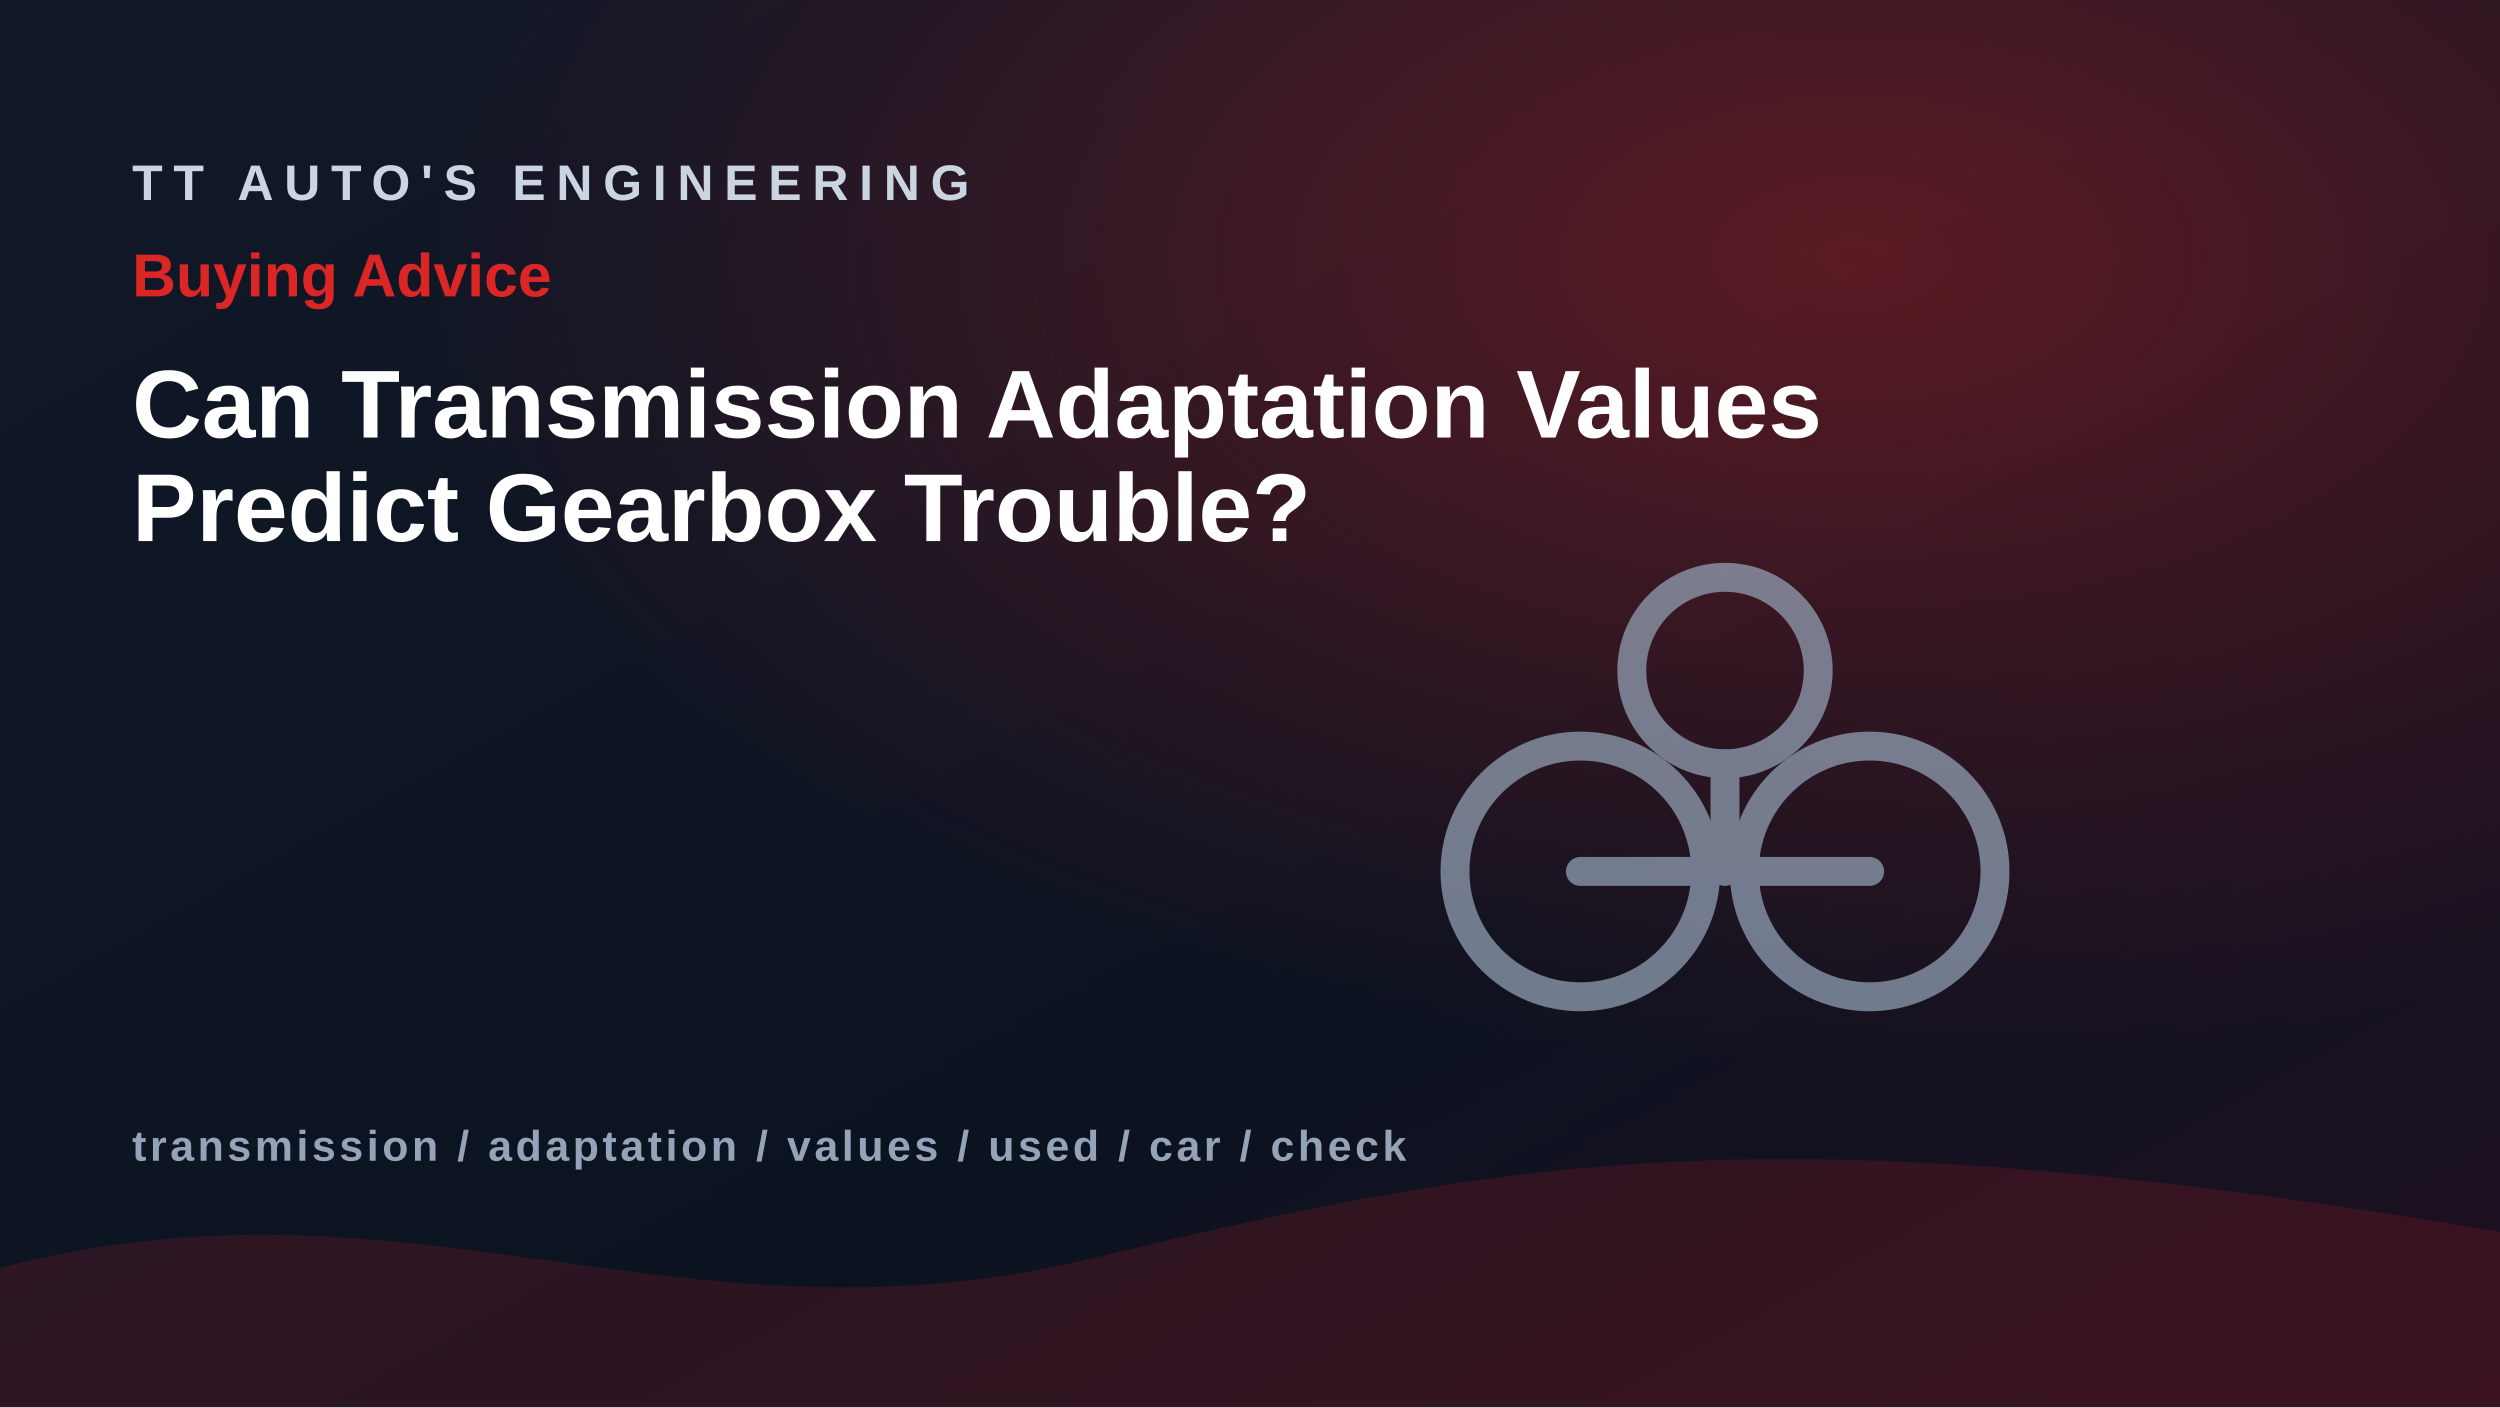
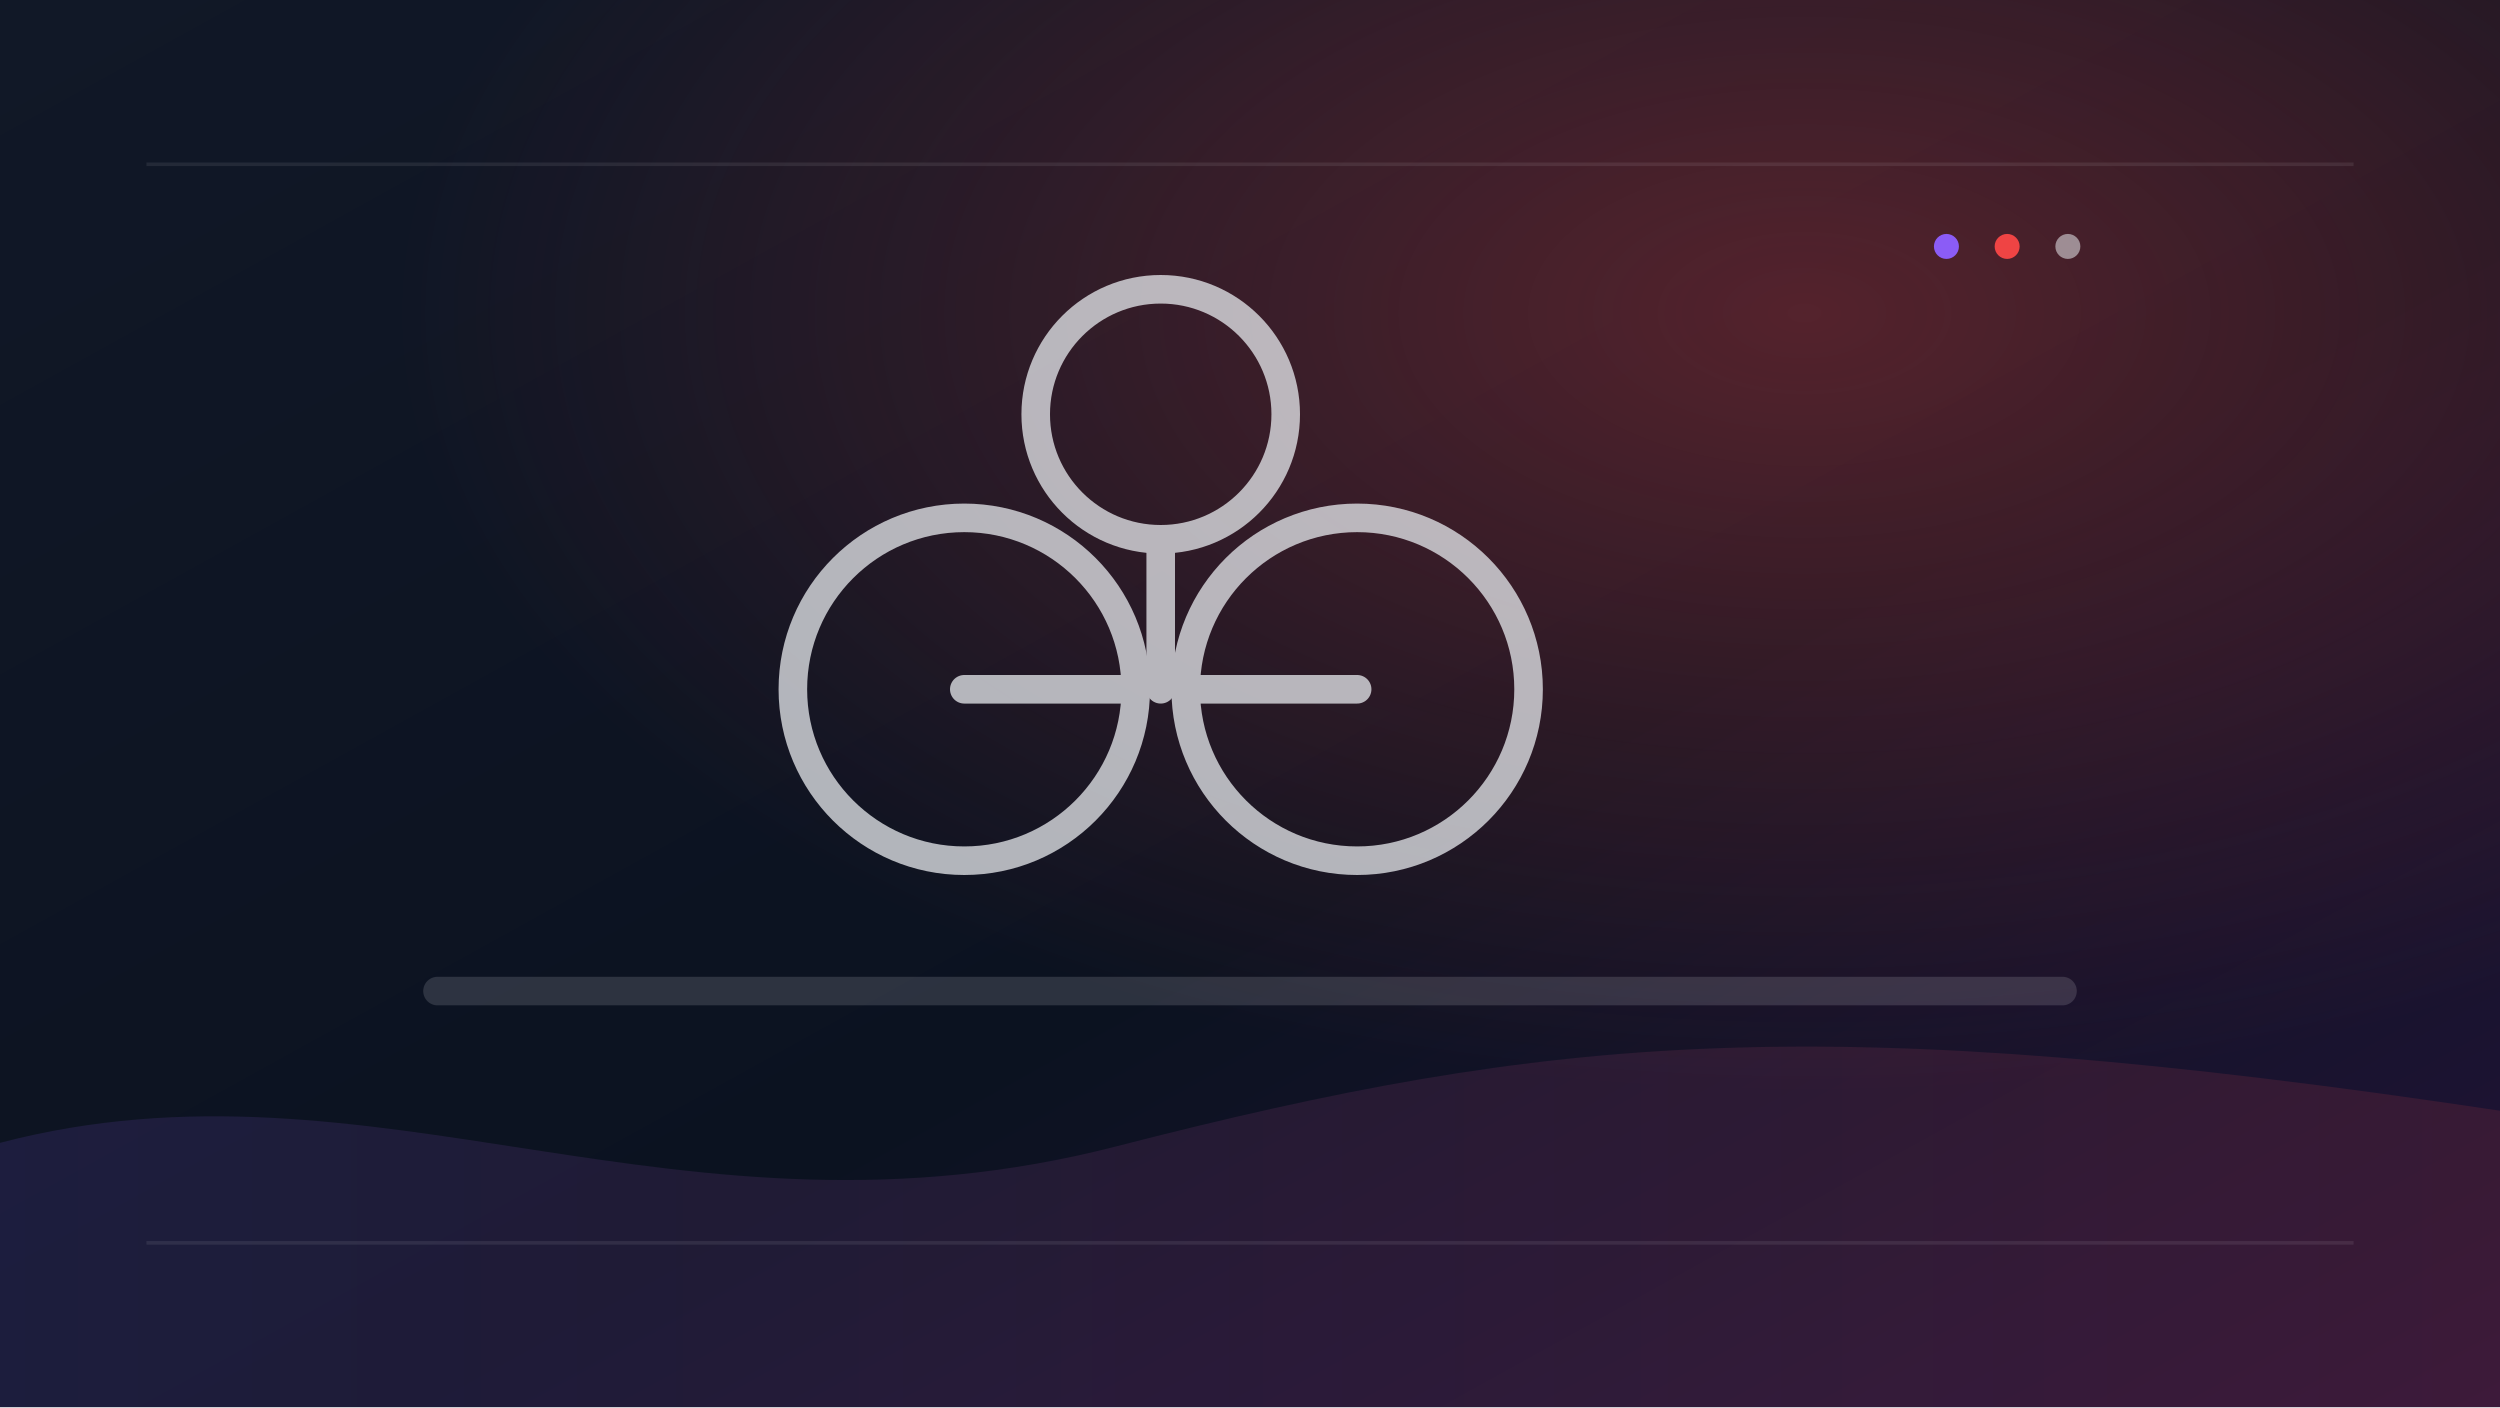
<svg xmlns="http://www.w3.org/2000/svg" width="1400" height="788" viewBox="0 0 1400 788">
  <defs>
-     <linearGradient id="g" x1="0" x2="1" y1="0" y2="1">
+     <linearGradient id="bg" x1="0" x2="1" y1="0" y2="1">
      <stop stop-color="#111827" />
-       <stop offset="0.62" stop-color="#0b1220" />
-       <stop offset="1" stop-color="#1f1020" />
+       <stop offset=".58" stop-color="#0b1220" />
+       <stop offset="1" stop-color="#221338" />
    </linearGradient>
-     <radialGradient id="r" cx="74%" cy="18%" r="58%">
-       <stop stop-color="#dc2626" stop-opacity="0.38" />
-       <stop offset="1" stop-color="#dc2626" stop-opacity="0" />
+     <radialGradient id="glow" cx="72%" cy="22%" r="56%">
+       <stop stop-color="#ef4444" stop-opacity=".32" />
+       <stop offset="1" stop-color="#ef4444" stop-opacity="0" />
    </radialGradient>
+     <linearGradient id="line" x1="0" x2="1">
+       <stop stop-color="#8b5cf6" />
+       <stop offset="1" stop-color="#ef4444" />
+     </linearGradient>
  </defs>
-   <rect width="1400" height="788" fill="url(#g)" />
-   <rect width="1400" height="788" fill="url(#r)" />
-   <path d="M0 710 C 230 650 380 760 610 705 S 990 620 1400 690 L 1400 788 L 0 788 Z" fill="#dc2626" opacity="0.16" />
-   <g fill="none" stroke="#94a3b8" stroke-width="18" stroke-linecap="round" stroke-linejoin="round" opacity="0.72" transform="translate(570 92) scale(0.9)">
-     <circle cx="350" cy="440" r="78" />
-     <circle cx="530" cy="440" r="78" />
-     <circle cx="440" cy="315" r="58" />
-     <path d="M440 373v67M428 440h-78M452 440h78" />
+   <rect width="1400" height="788" fill="url(#bg)" />
+   <rect width="1400" height="788" fill="url(#glow)" />
+   <path d="M0 640 C 210 585 380 705 625 642 S 1020 565 1400 622 L1400 788 L0 788Z" fill="url(#line)" opacity=".13" />
+   <path d="M82 92h1236M82 696h1236" stroke="#fff" stroke-opacity=".08" stroke-width="2" />
+   <g opacity=".76" fill="none" stroke="#e5e7eb" stroke-width="16" stroke-linecap="round" stroke-linejoin="round">
+     <circle cx="540" cy="386" r="96" />
+     <circle cx="760" cy="386" r="96" />
+     <circle cx="650" cy="232" r="70" />
+     <path d="M650 302v84M636 386h-96M664 386h96" />
+     <path d="M245 555h910" opacity=".2" />
  </g>
-   <text x="74" y="112" class="eyebrow">TT AUTO'S ENGINEERING</text>
-   <text x="74" y="166" class="kicker">Buying Advice</text>
-   <text x="74" y="245" class="title">Can Transmission Adaptation Values</text>
-   <text x="74" y="303" class="title">Predict Gearbox Trouble?</text>
-   <text x="74" y="650" class="slug">transmission / adaptation / values / used / car / check</text>
-   <style>.eyebrow{font:700 28px Arial,sans-serif;fill:#cbd5e1;letter-spacing:6px}.kicker{font:800 34px Arial,sans-serif;fill:#dc2626}.title{font:900 54px Arial,sans-serif;fill:#fff}.slug{font:700 24px Arial,sans-serif;fill:#94a3b8;letter-spacing:2px}</style>
+   <circle cx="1090" cy="138" r="7" fill="#8b5cf6" />
+   <circle cx="1124" cy="138" r="7" fill="#ef4444" />
+   <circle cx="1158" cy="138" r="7" fill="#e5e7eb" opacity=".55" />
</svg>
